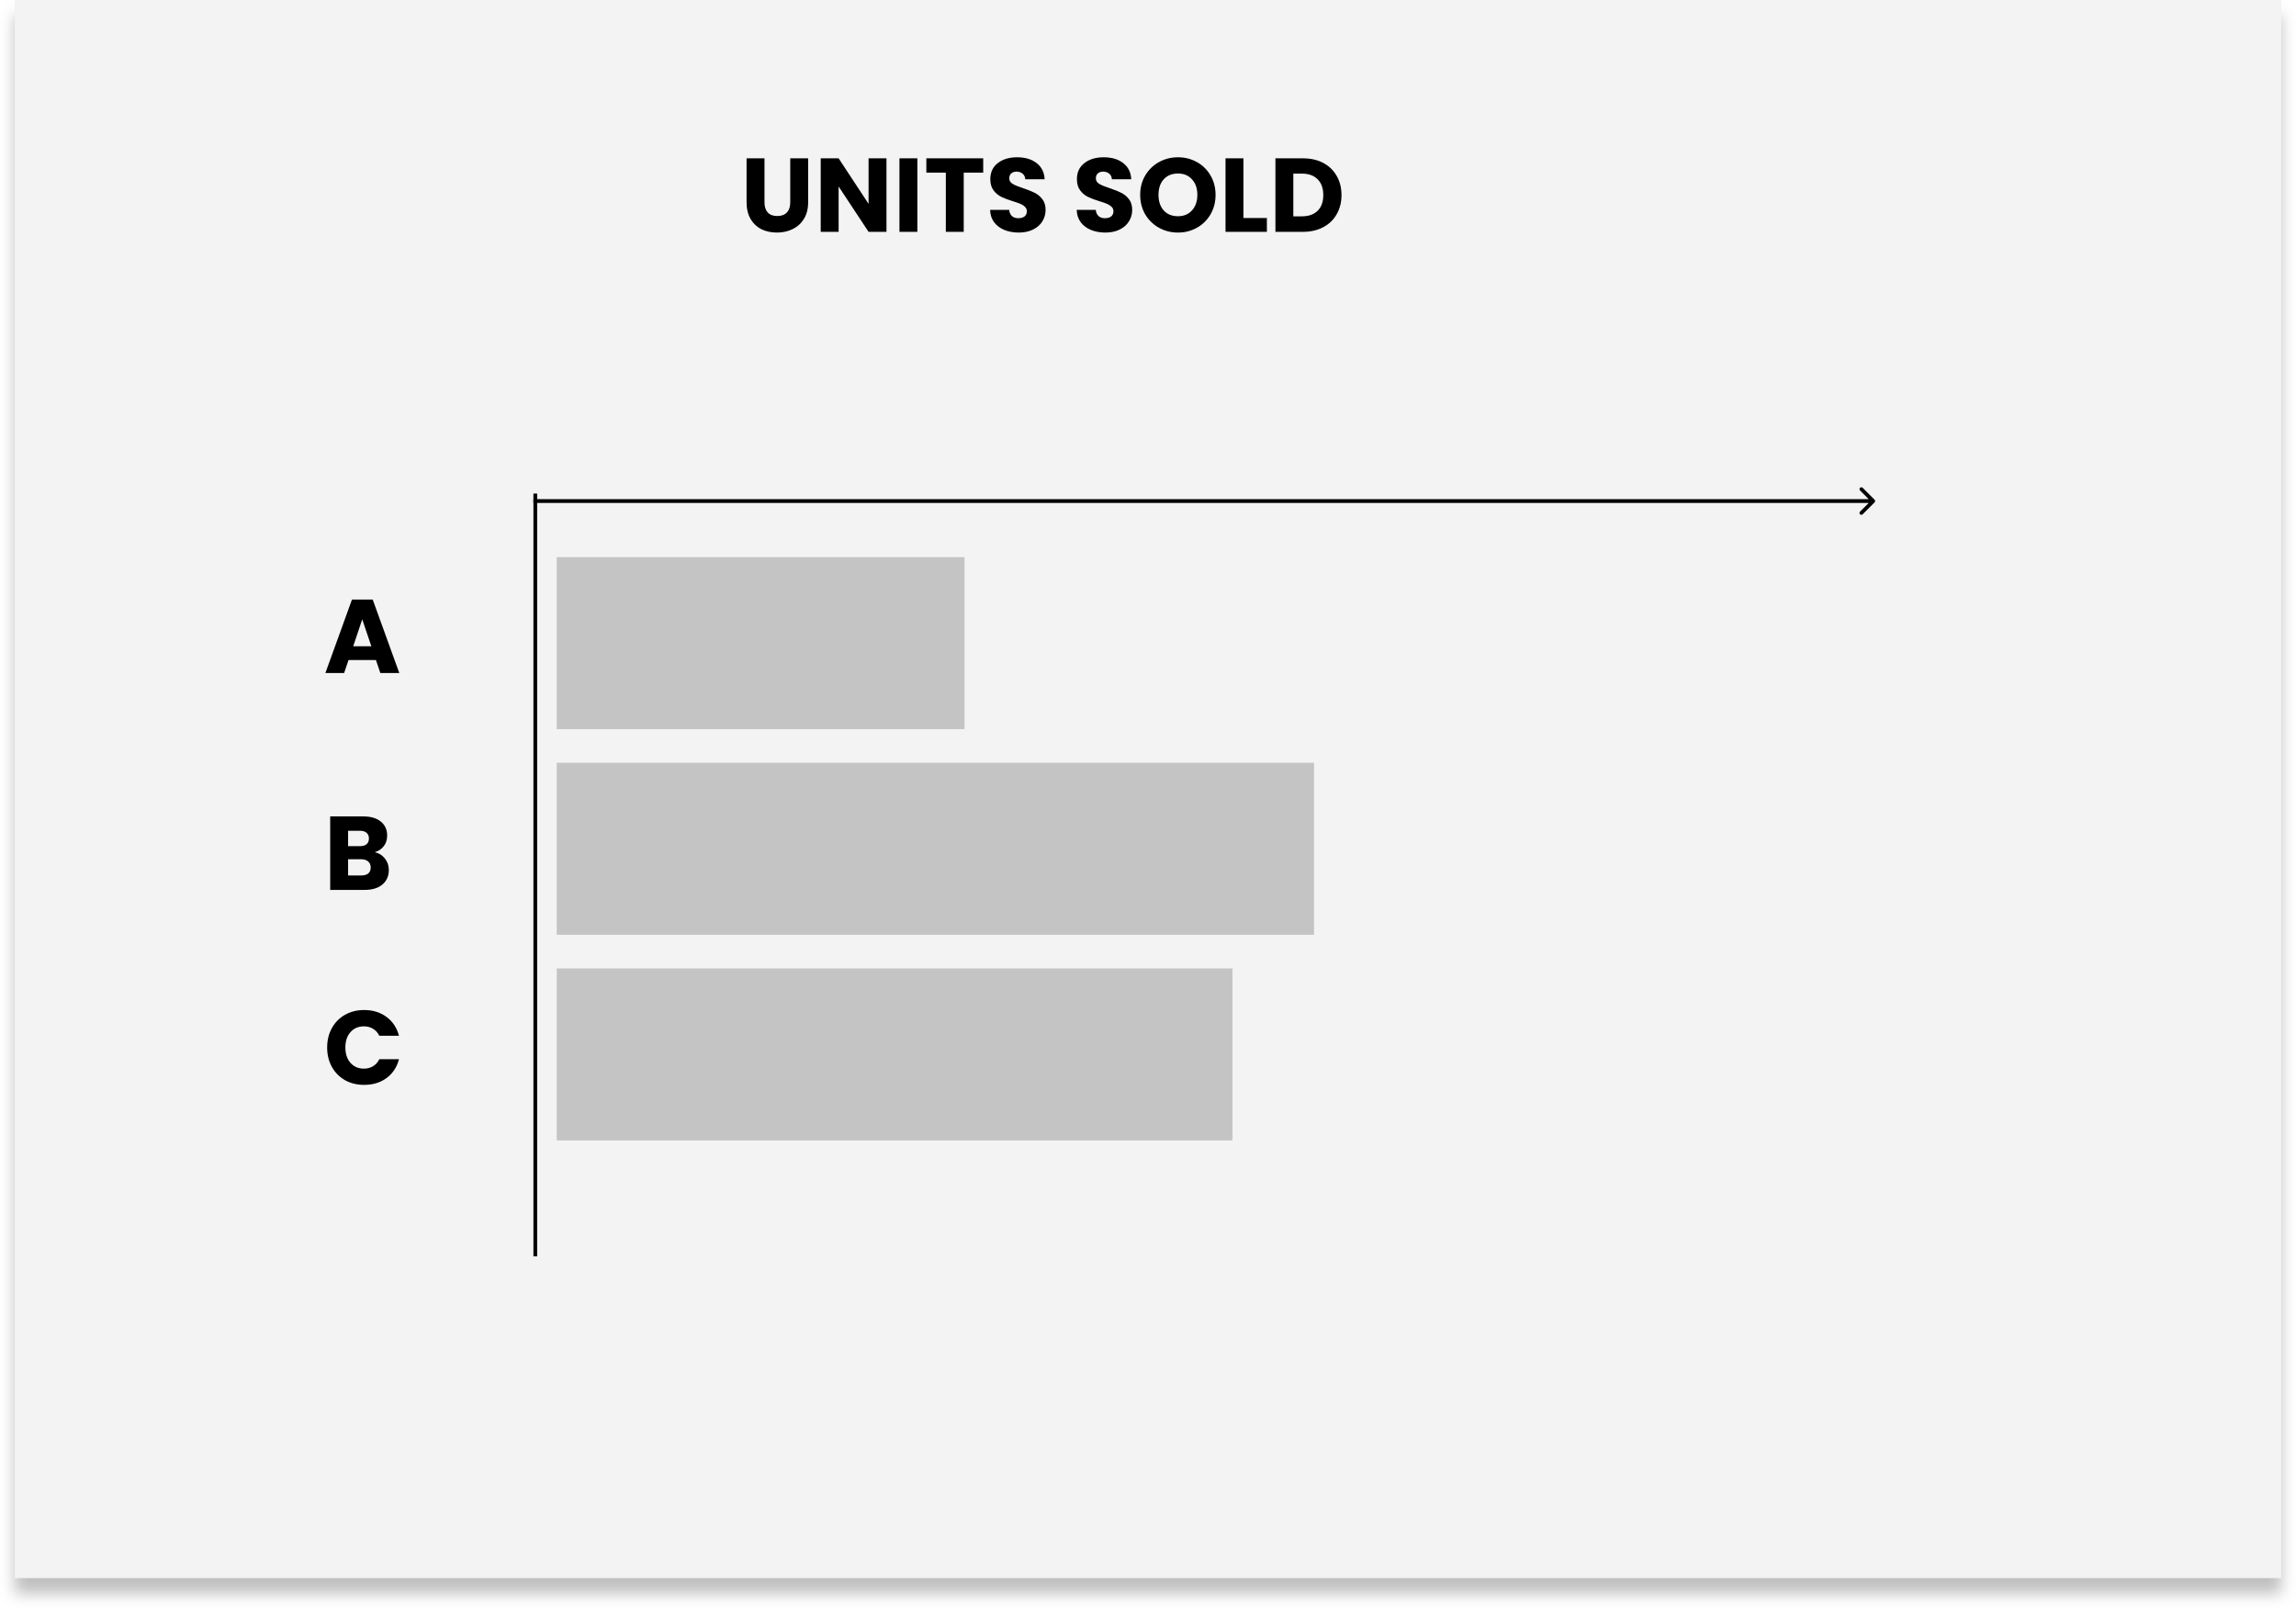
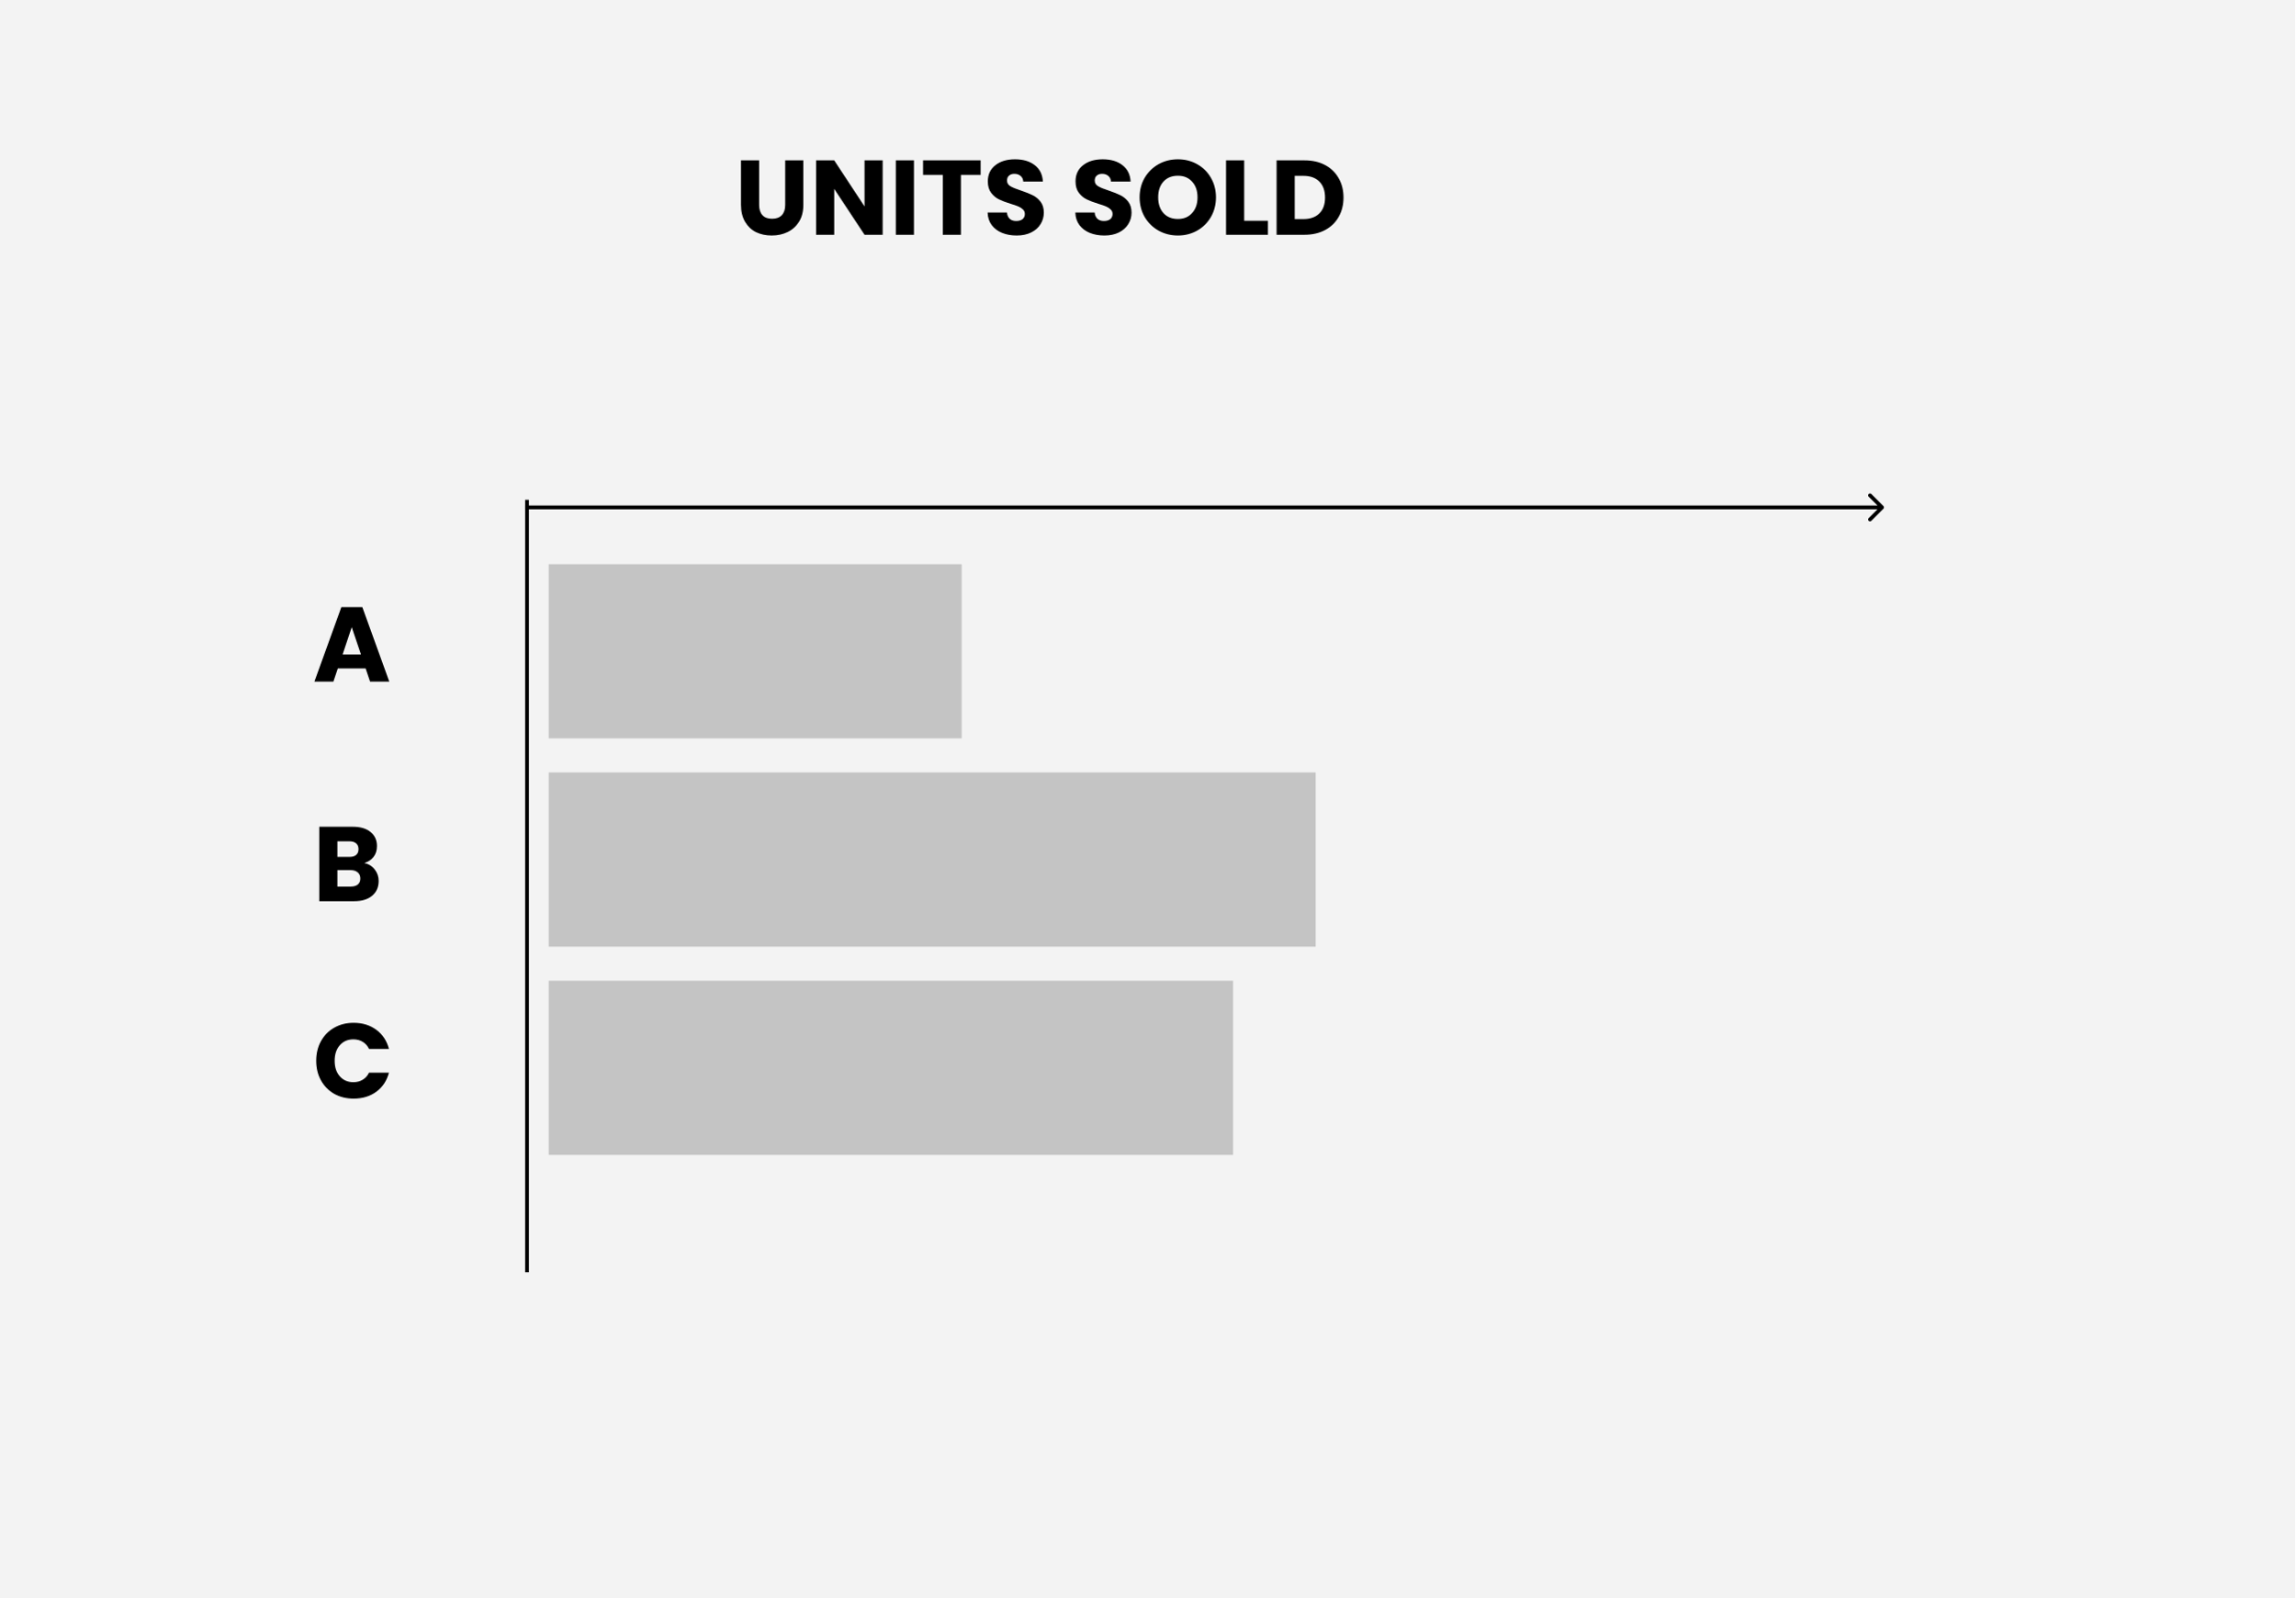
- <svg xmlns="http://www.w3.org/2000/svg" width="614" height="430" viewBox="0 0 614 430" fill="none">
-   <g id="Group 5">
-     <g id="Rectangle 84" filter="url(#filter0_d)">
-       <path d="M4 0H610V422H4V0Z" fill="#F3F3F3" />
-       <path d="M4 0H610V422H4V0Z" fill="#F3F3F3" />
+ <svg xmlns="http://www.w3.org/2000/svg" width="606" height="422" viewBox="0 0 606 422" fill="none">
+   <g id="units">
+     <g id="Rectangle 84">
+       <path d="M0 0H606V422H0V0Z" fill="#F3F3F3" />
+       <path d="M0 0H606V422H0V0Z" fill="#F3F3F3" />
    </g>
-     <rect id="a" x="257.928" y="149" width="46" height="109.049" transform="rotate(90 257.928 149)" fill="#C4C4C4" />
-     <rect id="b" x="351.398" y="204" width="46" height="202.519" transform="rotate(90 351.398 204)" fill="#C4C4C4" />
-     <rect id="c" x="329.589" y="259" width="46" height="180.71" transform="rotate(90 329.589 259)" fill="#C4C4C4" />
-     <path id="Arrow 2" d="M501.305 134.354C501.5 134.158 501.5 133.842 501.305 133.646L498.123 130.464C497.928 130.269 497.611 130.269 497.416 130.464C497.22 130.66 497.22 130.976 497.416 131.172L500.244 134L497.416 136.828C497.22 137.024 497.22 137.34 497.416 137.536C497.611 137.731 497.928 137.731 498.123 137.536L501.305 134.354ZM142.648 134.5L500.951 134.5L500.951 133.5L142.648 133.5L142.648 134.5Z" fill="black" />
-     <line id="Line 2" x1="143.148" y1="132" x2="143.148" y2="336" stroke="black" />
-     <path id="A" d="M100.537 176.528H93.201L92.025 180H87.013L94.125 160.344H99.669L106.781 180H101.713L100.537 176.528ZM99.305 172.832L96.869 165.636L94.461 172.832H99.305Z" fill="black" />
-     <path id="B" d="M100.201 227.92C101.34 228.163 102.255 228.732 102.945 229.628C103.636 230.505 103.981 231.513 103.981 232.652C103.981 234.295 103.403 235.601 102.245 236.572C101.107 237.524 99.511 238 97.457 238H88.301V218.344H97.149C99.147 218.344 100.705 218.801 101.825 219.716C102.964 220.631 103.533 221.872 103.533 223.44C103.533 224.597 103.225 225.559 102.609 226.324C102.012 227.089 101.209 227.621 100.201 227.92ZM93.089 226.296H96.225C97.009 226.296 97.607 226.128 98.017 225.792C98.447 225.437 98.661 224.924 98.661 224.252C98.661 223.58 98.447 223.067 98.017 222.712C97.607 222.357 97.009 222.18 96.225 222.18H93.089V226.296ZM96.617 234.136C97.42 234.136 98.036 233.959 98.465 233.604C98.913 233.231 99.137 232.699 99.137 232.008C99.137 231.317 98.904 230.776 98.437 230.384C97.989 229.992 97.364 229.796 96.561 229.796H93.089V234.136H96.617Z" fill="black" />
-     <path id="C" d="M87.489 280.144C87.489 278.203 87.909 276.476 88.749 274.964C89.589 273.433 90.756 272.248 92.249 271.408C93.761 270.549 95.469 270.12 97.373 270.12C99.707 270.12 101.704 270.736 103.365 271.968C105.027 273.2 106.137 274.88 106.697 277.008H101.433C101.041 276.187 100.481 275.561 99.753 275.132C99.044 274.703 98.232 274.488 97.317 274.488C95.843 274.488 94.648 275.001 93.733 276.028C92.819 277.055 92.361 278.427 92.361 280.144C92.361 281.861 92.819 283.233 93.733 284.26C94.648 285.287 95.843 285.8 97.317 285.8C98.232 285.8 99.044 285.585 99.753 285.156C100.481 284.727 101.041 284.101 101.433 283.28H106.697C106.137 285.408 105.027 287.088 103.365 288.32C101.704 289.533 99.707 290.14 97.373 290.14C95.469 290.14 93.761 289.72 92.249 288.88C90.756 288.021 89.589 286.836 88.749 285.324C87.909 283.812 87.489 282.085 87.489 280.144Z" fill="black" />
-     <path id="UNITS SOLD" d="M204.44 42.344V54.104C204.44 55.28 204.729 56.185 205.308 56.82C205.887 57.455 206.736 57.772 207.856 57.772C208.976 57.772 209.835 57.455 210.432 56.82C211.029 56.185 211.328 55.28 211.328 54.104V42.344H216.116V54.076C216.116 55.831 215.743 57.315 214.996 58.528C214.249 59.741 213.241 60.656 211.972 61.272C210.721 61.888 209.321 62.196 207.772 62.196C206.223 62.196 204.832 61.897 203.6 61.3C202.387 60.684 201.425 59.769 200.716 58.556C200.007 57.324 199.652 55.831 199.652 54.076V42.344H204.44ZM237.062 62H232.274L224.266 49.876V62H219.478V42.344H224.266L232.274 54.524V42.344H237.062V62ZM245.321 42.344V62H240.533V42.344H245.321ZM262.931 42.344V46.18H257.723V62H252.935V46.18H247.727V42.344H262.931ZM272.446 62.196C271.008 62.196 269.72 61.963 268.582 61.496C267.443 61.029 266.528 60.339 265.838 59.424C265.166 58.509 264.811 57.408 264.774 56.12H269.87C269.944 56.848 270.196 57.408 270.626 57.8C271.055 58.173 271.615 58.36 272.306 58.36C273.015 58.36 273.575 58.201 273.986 57.884C274.396 57.548 274.602 57.091 274.602 56.512C274.602 56.027 274.434 55.625 274.098 55.308C273.78 54.991 273.379 54.729 272.894 54.524C272.427 54.319 271.755 54.085 270.878 53.824C269.608 53.432 268.572 53.04 267.77 52.648C266.967 52.256 266.276 51.677 265.698 50.912C265.119 50.147 264.83 49.148 264.83 47.916C264.83 46.087 265.492 44.659 266.818 43.632C268.143 42.587 269.87 42.064 271.998 42.064C274.163 42.064 275.908 42.587 277.234 43.632C278.559 44.659 279.268 46.096 279.362 47.944H274.182C274.144 47.309 273.911 46.815 273.482 46.46C273.052 46.087 272.502 45.9 271.83 45.9C271.251 45.9 270.784 46.059 270.43 46.376C270.075 46.675 269.898 47.113 269.898 47.692C269.898 48.327 270.196 48.821 270.794 49.176C271.391 49.531 272.324 49.913 273.594 50.324C274.863 50.753 275.89 51.164 276.674 51.556C277.476 51.948 278.167 52.517 278.746 53.264C279.324 54.011 279.614 54.972 279.614 56.148C279.614 57.268 279.324 58.285 278.746 59.2C278.186 60.115 277.364 60.843 276.282 61.384C275.199 61.925 273.92 62.196 272.446 62.196ZM295.606 62.196C294.168 62.196 292.88 61.963 291.742 61.496C290.603 61.029 289.688 60.339 288.998 59.424C288.326 58.509 287.971 57.408 287.934 56.12H293.03C293.104 56.848 293.356 57.408 293.786 57.8C294.215 58.173 294.775 58.36 295.466 58.36C296.175 58.36 296.735 58.201 297.146 57.884C297.556 57.548 297.762 57.091 297.762 56.512C297.762 56.027 297.594 55.625 297.258 55.308C296.94 54.991 296.539 54.729 296.054 54.524C295.587 54.319 294.915 54.085 294.038 53.824C292.768 53.432 291.732 53.04 290.93 52.648C290.127 52.256 289.436 51.677 288.858 50.912C288.279 50.147 287.99 49.148 287.99 47.916C287.99 46.087 288.652 44.659 289.978 43.632C291.303 42.587 293.03 42.064 295.158 42.064C297.323 42.064 299.068 42.587 300.394 43.632C301.719 44.659 302.428 46.096 302.522 47.944H297.342C297.304 47.309 297.071 46.815 296.642 46.46C296.212 46.087 295.662 45.9 294.99 45.9C294.411 45.9 293.944 46.059 293.59 46.376C293.235 46.675 293.058 47.113 293.058 47.692C293.058 48.327 293.356 48.821 293.954 49.176C294.551 49.531 295.484 49.913 296.754 50.324C298.023 50.753 299.05 51.164 299.834 51.556C300.636 51.948 301.327 52.517 301.906 53.264C302.484 54.011 302.774 54.972 302.774 56.148C302.774 57.268 302.484 58.285 301.906 59.2C301.346 60.115 300.524 60.843 299.442 61.384C298.359 61.925 297.08 62.196 295.606 62.196ZM315.016 62.196C313.168 62.196 311.47 61.767 309.92 60.908C308.39 60.049 307.167 58.855 306.252 57.324C305.356 55.775 304.908 54.039 304.908 52.116C304.908 50.193 305.356 48.467 306.252 46.936C307.167 45.405 308.39 44.211 309.92 43.352C311.47 42.493 313.168 42.064 315.016 42.064C316.864 42.064 318.554 42.493 320.084 43.352C321.634 44.211 322.847 45.405 323.724 46.936C324.62 48.467 325.068 50.193 325.068 52.116C325.068 54.039 324.62 55.775 323.724 57.324C322.828 58.855 321.615 60.049 320.084 60.908C318.554 61.767 316.864 62.196 315.016 62.196ZM315.016 57.828C316.584 57.828 317.835 57.305 318.768 56.26C319.72 55.215 320.196 53.833 320.196 52.116C320.196 50.38 319.72 48.999 318.768 47.972C317.835 46.927 316.584 46.404 315.016 46.404C313.43 46.404 312.16 46.917 311.208 47.944C310.275 48.971 309.808 50.361 309.808 52.116C309.808 53.852 310.275 55.243 311.208 56.288C312.16 57.315 313.43 57.828 315.016 57.828ZM332.52 58.304H338.792V62H327.732V42.344H332.52V58.304ZM348.44 42.344C350.512 42.344 352.323 42.755 353.872 43.576C355.421 44.397 356.616 45.555 357.456 47.048C358.315 48.523 358.744 50.231 358.744 52.172C358.744 54.095 358.315 55.803 357.456 57.296C356.616 58.789 355.412 59.947 353.844 60.768C352.295 61.589 350.493 62 348.44 62H341.076V42.344H348.44ZM348.132 57.856C349.943 57.856 351.352 57.361 352.36 56.372C353.368 55.383 353.872 53.983 353.872 52.172C353.872 50.361 353.368 48.952 352.36 47.944C351.352 46.936 349.943 46.432 348.132 46.432H345.864V57.856H348.132Z" fill="black" />
+     <rect id="a" x="253.928" y="149" width="46" height="109.049" transform="rotate(90 253.928 149)" fill="#C4C4C4" />
+     <rect id="b" x="347.398" y="204" width="46" height="202.519" transform="rotate(90 347.398 204)" fill="#C4C4C4" />
+     <rect id="c" x="325.589" y="259" width="46" height="180.71" transform="rotate(90 325.589 259)" fill="#C4C4C4" />
+     <path id="Arrow 2" d="M497.305 134.354C497.5 134.158 497.5 133.842 497.305 133.646L494.123 130.464C493.928 130.269 493.611 130.269 493.416 130.464C493.22 130.66 493.22 130.976 493.416 131.172L496.244 134L493.416 136.828C493.22 137.024 493.22 137.34 493.416 137.536C493.611 137.731 493.928 137.731 494.123 137.536L497.305 134.354ZM138.648 134.5L496.951 134.5L496.951 133.5L138.648 133.5L138.648 134.5Z" fill="black" />
+     <line id="Line 2" x1="139.148" y1="132" x2="139.148" y2="336" stroke="black" />
+     <path id="A" d="M96.537 176.528H89.201L88.025 180H83.013L90.125 160.344H95.669L102.781 180H97.713L96.537 176.528ZM95.305 172.832L92.869 165.636L90.461 172.832H95.305Z" fill="black" />
+     <path id="B" d="M96.201 227.92C97.34 228.163 98.255 228.732 98.945 229.628C99.636 230.505 99.981 231.513 99.981 232.652C99.981 234.295 99.403 235.601 98.245 236.572C97.107 237.524 95.511 238 93.457 238H84.301V218.344H93.149C95.147 218.344 96.705 218.801 97.825 219.716C98.964 220.631 99.533 221.872 99.533 223.44C99.533 224.597 99.225 225.559 98.609 226.324C98.012 227.089 97.209 227.621 96.201 227.92ZM89.089 226.296H92.225C93.009 226.296 93.607 226.128 94.017 225.792C94.447 225.437 94.661 224.924 94.661 224.252C94.661 223.58 94.447 223.067 94.017 222.712C93.607 222.357 93.009 222.18 92.225 222.18H89.089V226.296ZM92.617 234.136C93.42 234.136 94.036 233.959 94.465 233.604C94.913 233.231 95.137 232.699 95.137 232.008C95.137 231.317 94.904 230.776 94.437 230.384C93.989 229.992 93.364 229.796 92.561 229.796H89.089V234.136H92.617Z" fill="black" />
+     <path id="C" d="M83.489 280.144C83.489 278.203 83.909 276.476 84.749 274.964C85.589 273.433 86.756 272.248 88.249 271.408C89.761 270.549 91.469 270.12 93.373 270.12C95.707 270.12 97.704 270.736 99.365 271.968C101.027 273.2 102.137 274.88 102.697 277.008H97.433C97.041 276.187 96.481 275.561 95.753 275.132C95.044 274.703 94.232 274.488 93.317 274.488C91.843 274.488 90.648 275.001 89.733 276.028C88.819 277.055 88.361 278.427 88.361 280.144C88.361 281.861 88.819 283.233 89.733 284.26C90.648 285.287 91.843 285.8 93.317 285.8C94.232 285.8 95.044 285.585 95.753 285.156C96.481 284.727 97.041 284.101 97.433 283.28H102.697C102.137 285.408 101.027 287.088 99.365 288.32C97.704 289.533 95.707 290.14 93.373 290.14C91.469 290.14 89.761 289.72 88.249 288.88C86.756 288.021 85.589 286.836 84.749 285.324C83.909 283.812 83.489 282.085 83.489 280.144Z" fill="black" />
+     <path id="UNITS SOLD" d="M200.44 42.344V54.104C200.44 55.28 200.729 56.185 201.308 56.82C201.887 57.455 202.736 57.772 203.856 57.772C204.976 57.772 205.835 57.455 206.432 56.82C207.029 56.185 207.328 55.28 207.328 54.104V42.344H212.116V54.076C212.116 55.831 211.743 57.315 210.996 58.528C210.249 59.741 209.241 60.656 207.972 61.272C206.721 61.888 205.321 62.196 203.772 62.196C202.223 62.196 200.832 61.897 199.6 61.3C198.387 60.684 197.425 59.769 196.716 58.556C196.007 57.324 195.652 55.831 195.652 54.076V42.344H200.44ZM233.062 62H228.274L220.266 49.876V62H215.478V42.344H220.266L228.274 54.524V42.344H233.062V62ZM241.321 42.344V62H236.533V42.344H241.321ZM258.931 42.344V46.18H253.723V62H248.935V46.18H243.727V42.344H258.931ZM268.446 62.196C267.008 62.196 265.72 61.963 264.582 61.496C263.443 61.029 262.528 60.339 261.838 59.424C261.166 58.509 260.811 57.408 260.774 56.12H265.87C265.944 56.848 266.196 57.408 266.626 57.8C267.055 58.173 267.615 58.36 268.306 58.36C269.015 58.36 269.575 58.201 269.986 57.884C270.396 57.548 270.602 57.091 270.602 56.512C270.602 56.027 270.434 55.625 270.098 55.308C269.78 54.991 269.379 54.729 268.894 54.524C268.427 54.319 267.755 54.085 266.878 53.824C265.608 53.432 264.572 53.04 263.77 52.648C262.967 52.256 262.276 51.677 261.698 50.912C261.119 50.147 260.83 49.148 260.83 47.916C260.83 46.087 261.492 44.659 262.818 43.632C264.143 42.587 265.87 42.064 267.998 42.064C270.163 42.064 271.908 42.587 273.234 43.632C274.559 44.659 275.268 46.096 275.362 47.944H270.182C270.144 47.309 269.911 46.815 269.482 46.46C269.052 46.087 268.502 45.9 267.83 45.9C267.251 45.9 266.784 46.059 266.43 46.376C266.075 46.675 265.898 47.113 265.898 47.692C265.898 48.327 266.196 48.821 266.794 49.176C267.391 49.531 268.324 49.913 269.594 50.324C270.863 50.753 271.89 51.164 272.674 51.556C273.476 51.948 274.167 52.517 274.746 53.264C275.324 54.011 275.614 54.972 275.614 56.148C275.614 57.268 275.324 58.285 274.746 59.2C274.186 60.115 273.364 60.843 272.282 61.384C271.199 61.925 269.92 62.196 268.446 62.196ZM291.606 62.196C290.168 62.196 288.88 61.963 287.742 61.496C286.603 61.029 285.688 60.339 284.998 59.424C284.326 58.509 283.971 57.408 283.934 56.12H289.03C289.104 56.848 289.356 57.408 289.786 57.8C290.215 58.173 290.775 58.36 291.466 58.36C292.175 58.36 292.735 58.201 293.146 57.884C293.556 57.548 293.762 57.091 293.762 56.512C293.762 56.027 293.594 55.625 293.258 55.308C292.94 54.991 292.539 54.729 292.054 54.524C291.587 54.319 290.915 54.085 290.038 53.824C288.768 53.432 287.732 53.04 286.93 52.648C286.127 52.256 285.436 51.677 284.858 50.912C284.279 50.147 283.99 49.148 283.99 47.916C283.99 46.087 284.652 44.659 285.978 43.632C287.303 42.587 289.03 42.064 291.158 42.064C293.323 42.064 295.068 42.587 296.394 43.632C297.719 44.659 298.428 46.096 298.522 47.944H293.342C293.304 47.309 293.071 46.815 292.642 46.46C292.212 46.087 291.662 45.9 290.99 45.9C290.411 45.9 289.944 46.059 289.59 46.376C289.235 46.675 289.058 47.113 289.058 47.692C289.058 48.327 289.356 48.821 289.954 49.176C290.551 49.531 291.484 49.913 292.754 50.324C294.023 50.753 295.05 51.164 295.834 51.556C296.636 51.948 297.327 52.517 297.906 53.264C298.484 54.011 298.774 54.972 298.774 56.148C298.774 57.268 298.484 58.285 297.906 59.2C297.346 60.115 296.524 60.843 295.442 61.384C294.359 61.925 293.08 62.196 291.606 62.196ZM311.016 62.196C309.168 62.196 307.47 61.767 305.92 60.908C304.39 60.049 303.167 58.855 302.252 57.324C301.356 55.775 300.908 54.039 300.908 52.116C300.908 50.193 301.356 48.467 302.252 46.936C303.167 45.405 304.39 44.211 305.92 43.352C307.47 42.493 309.168 42.064 311.016 42.064C312.864 42.064 314.554 42.493 316.084 43.352C317.634 44.211 318.847 45.405 319.724 46.936C320.62 48.467 321.068 50.193 321.068 52.116C321.068 54.039 320.62 55.775 319.724 57.324C318.828 58.855 317.615 60.049 316.084 60.908C314.554 61.767 312.864 62.196 311.016 62.196ZM311.016 57.828C312.584 57.828 313.835 57.305 314.768 56.26C315.72 55.215 316.196 53.833 316.196 52.116C316.196 50.38 315.72 48.999 314.768 47.972C313.835 46.927 312.584 46.404 311.016 46.404C309.43 46.404 308.16 46.917 307.208 47.944C306.275 48.971 305.808 50.361 305.808 52.116C305.808 53.852 306.275 55.243 307.208 56.288C308.16 57.315 309.43 57.828 311.016 57.828ZM328.52 58.304H334.792V62H323.732V42.344H328.52V58.304ZM344.44 42.344C346.512 42.344 348.323 42.755 349.872 43.576C351.421 44.397 352.616 45.555 353.456 47.048C354.315 48.523 354.744 50.231 354.744 52.172C354.744 54.095 354.315 55.803 353.456 57.296C352.616 58.789 351.412 59.947 349.844 60.768C348.295 61.589 346.493 62 344.44 62H337.076V42.344H344.44ZM344.132 57.856C345.943 57.856 347.352 57.361 348.36 56.372C349.368 55.383 349.872 53.983 349.872 52.172C349.872 50.361 349.368 48.952 348.36 47.944C347.352 46.936 345.943 46.432 344.132 46.432H341.864V57.856H344.132Z" fill="black" />
  </g>
-   <defs>
-     <filter id="filter0_d" x="0" y="0" width="614" height="430" filterUnits="userSpaceOnUse" color-interpolation-filters="sRGB">
-       <feFlood flood-opacity="0" result="BackgroundImageFix" />
-       <feColorMatrix in="SourceAlpha" type="matrix" values="0 0 0 0 0 0 0 0 0 0 0 0 0 0 0 0 0 0 127 0" />
-       <feOffset dy="4" />
-       <feGaussianBlur stdDeviation="2" />
-       <feColorMatrix type="matrix" values="0 0 0 0 0 0 0 0 0 0 0 0 0 0 0 0 0 0 0.25 0" />
-       <feBlend mode="normal" in2="BackgroundImageFix" result="effect1_dropShadow" />
-       <feBlend mode="normal" in="SourceGraphic" in2="effect1_dropShadow" result="shape" />
-     </filter>
-   </defs>
</svg>
